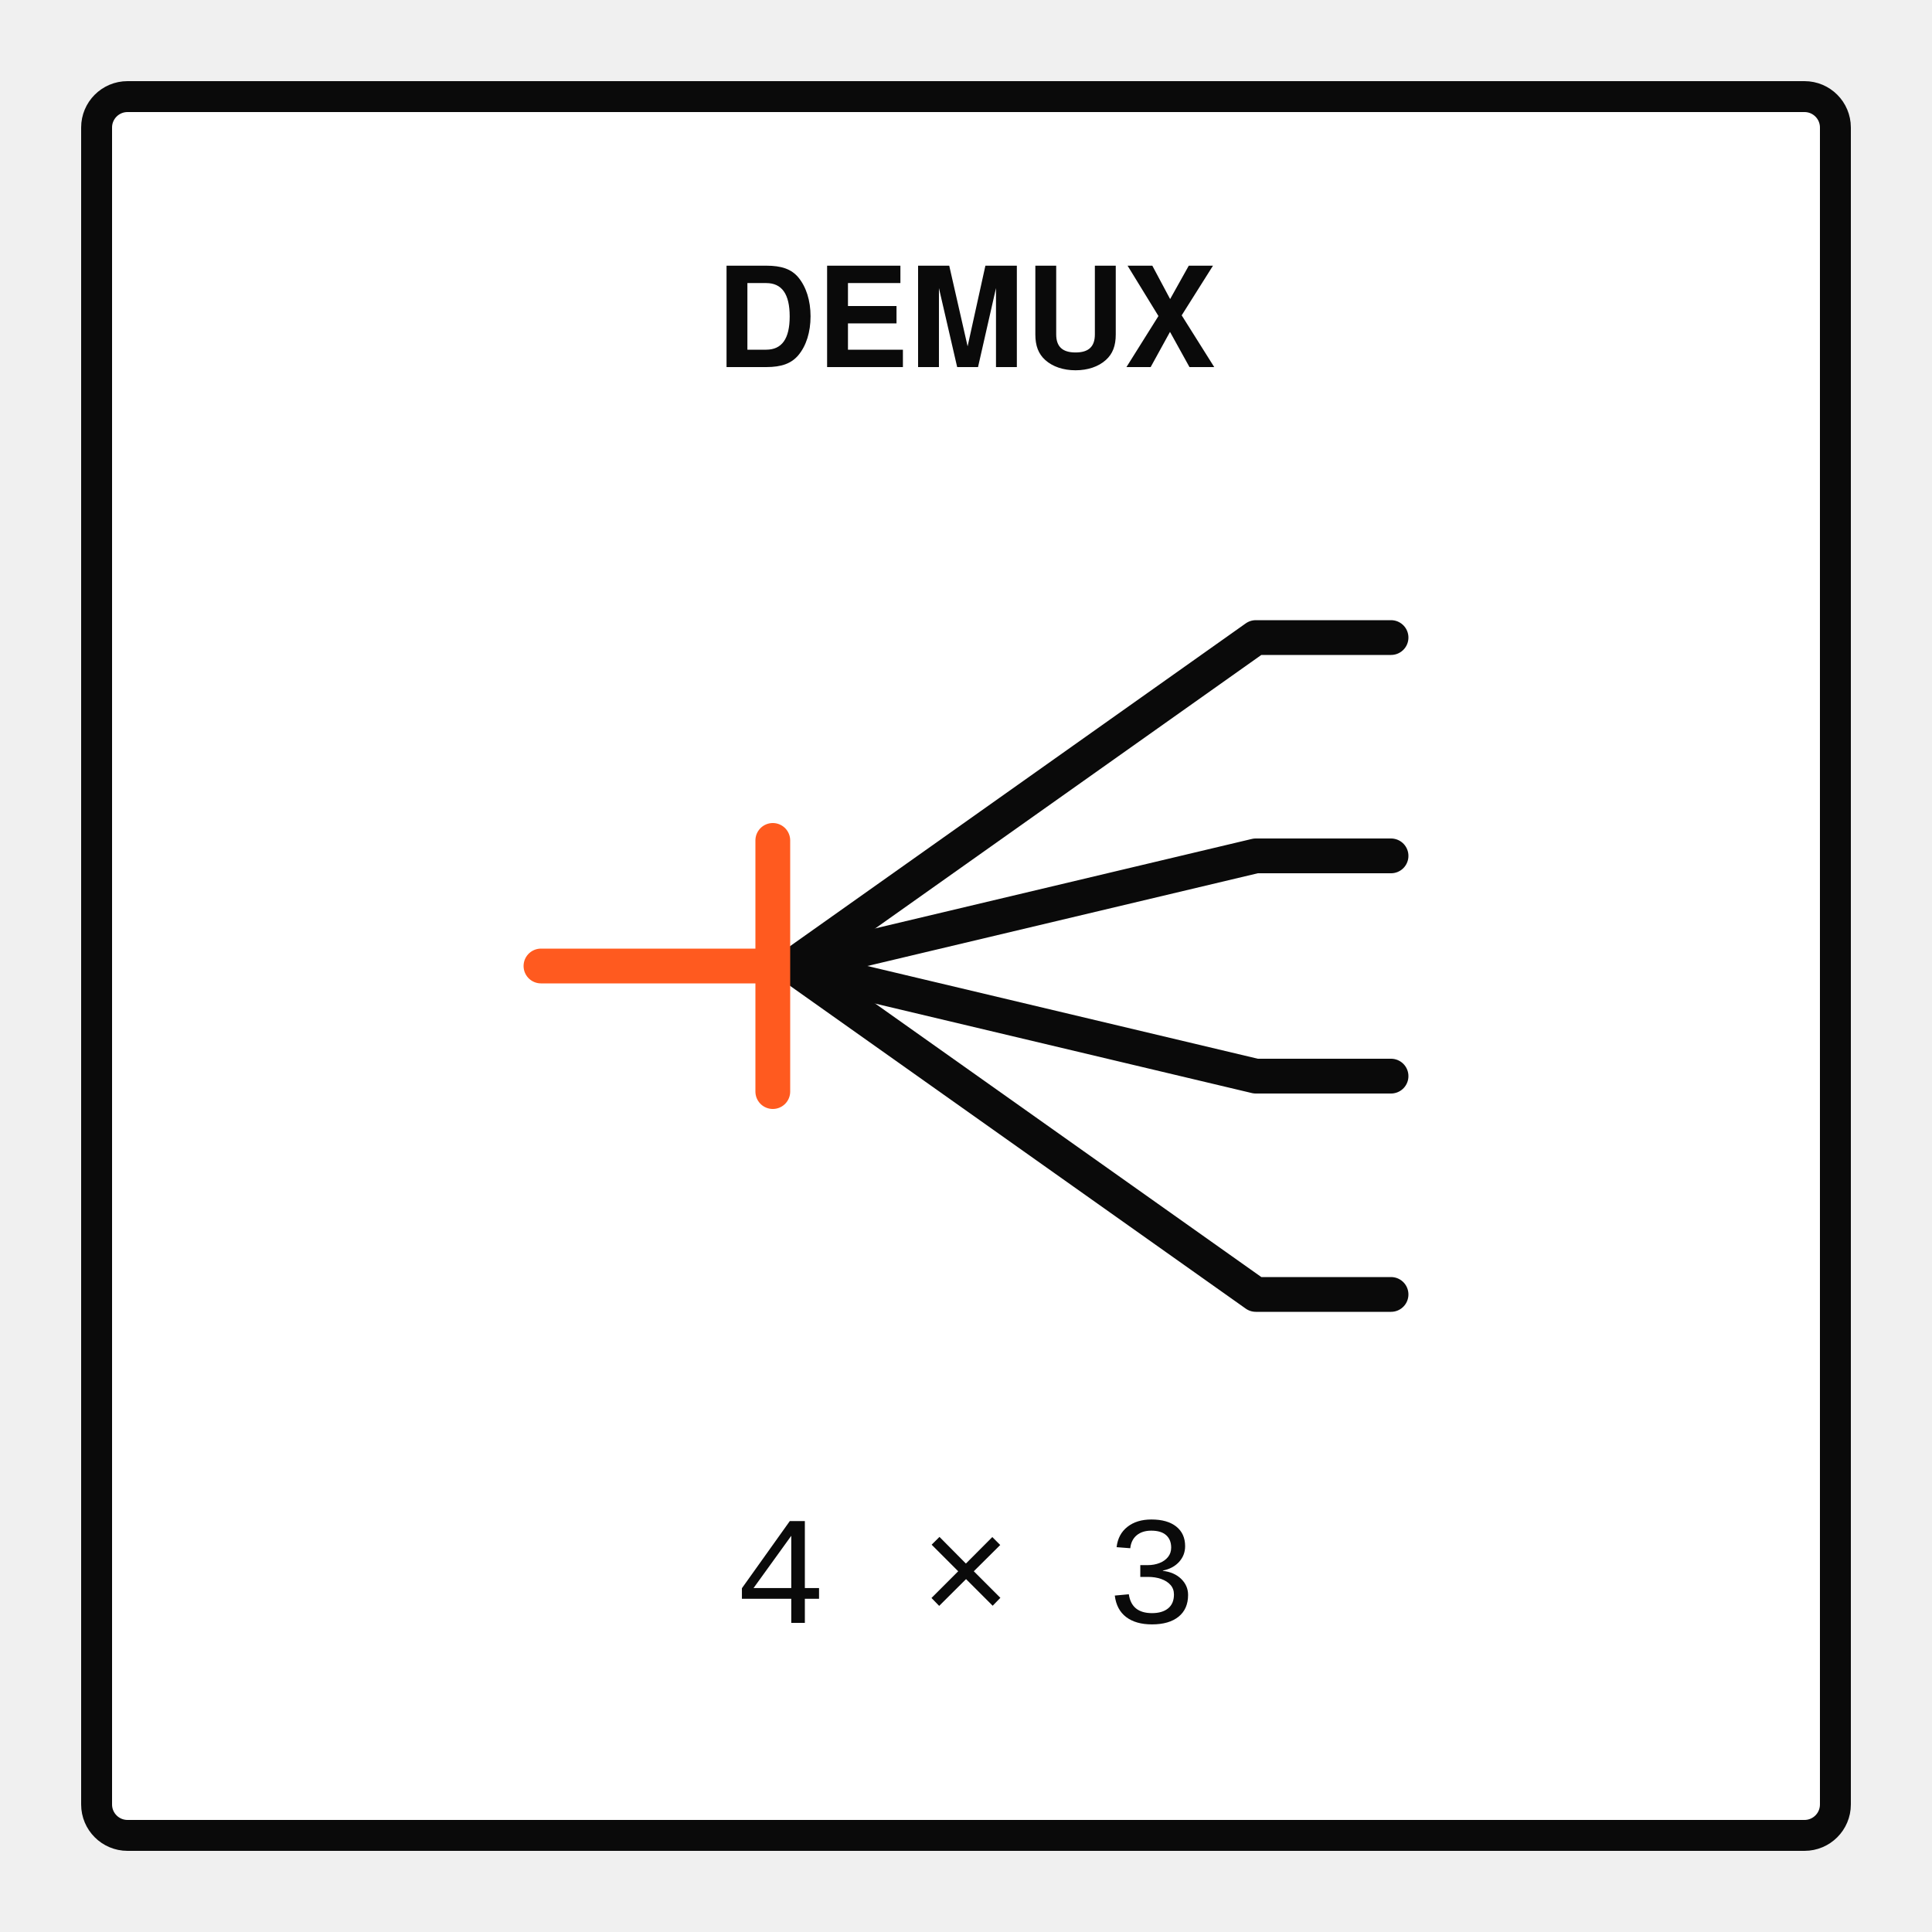
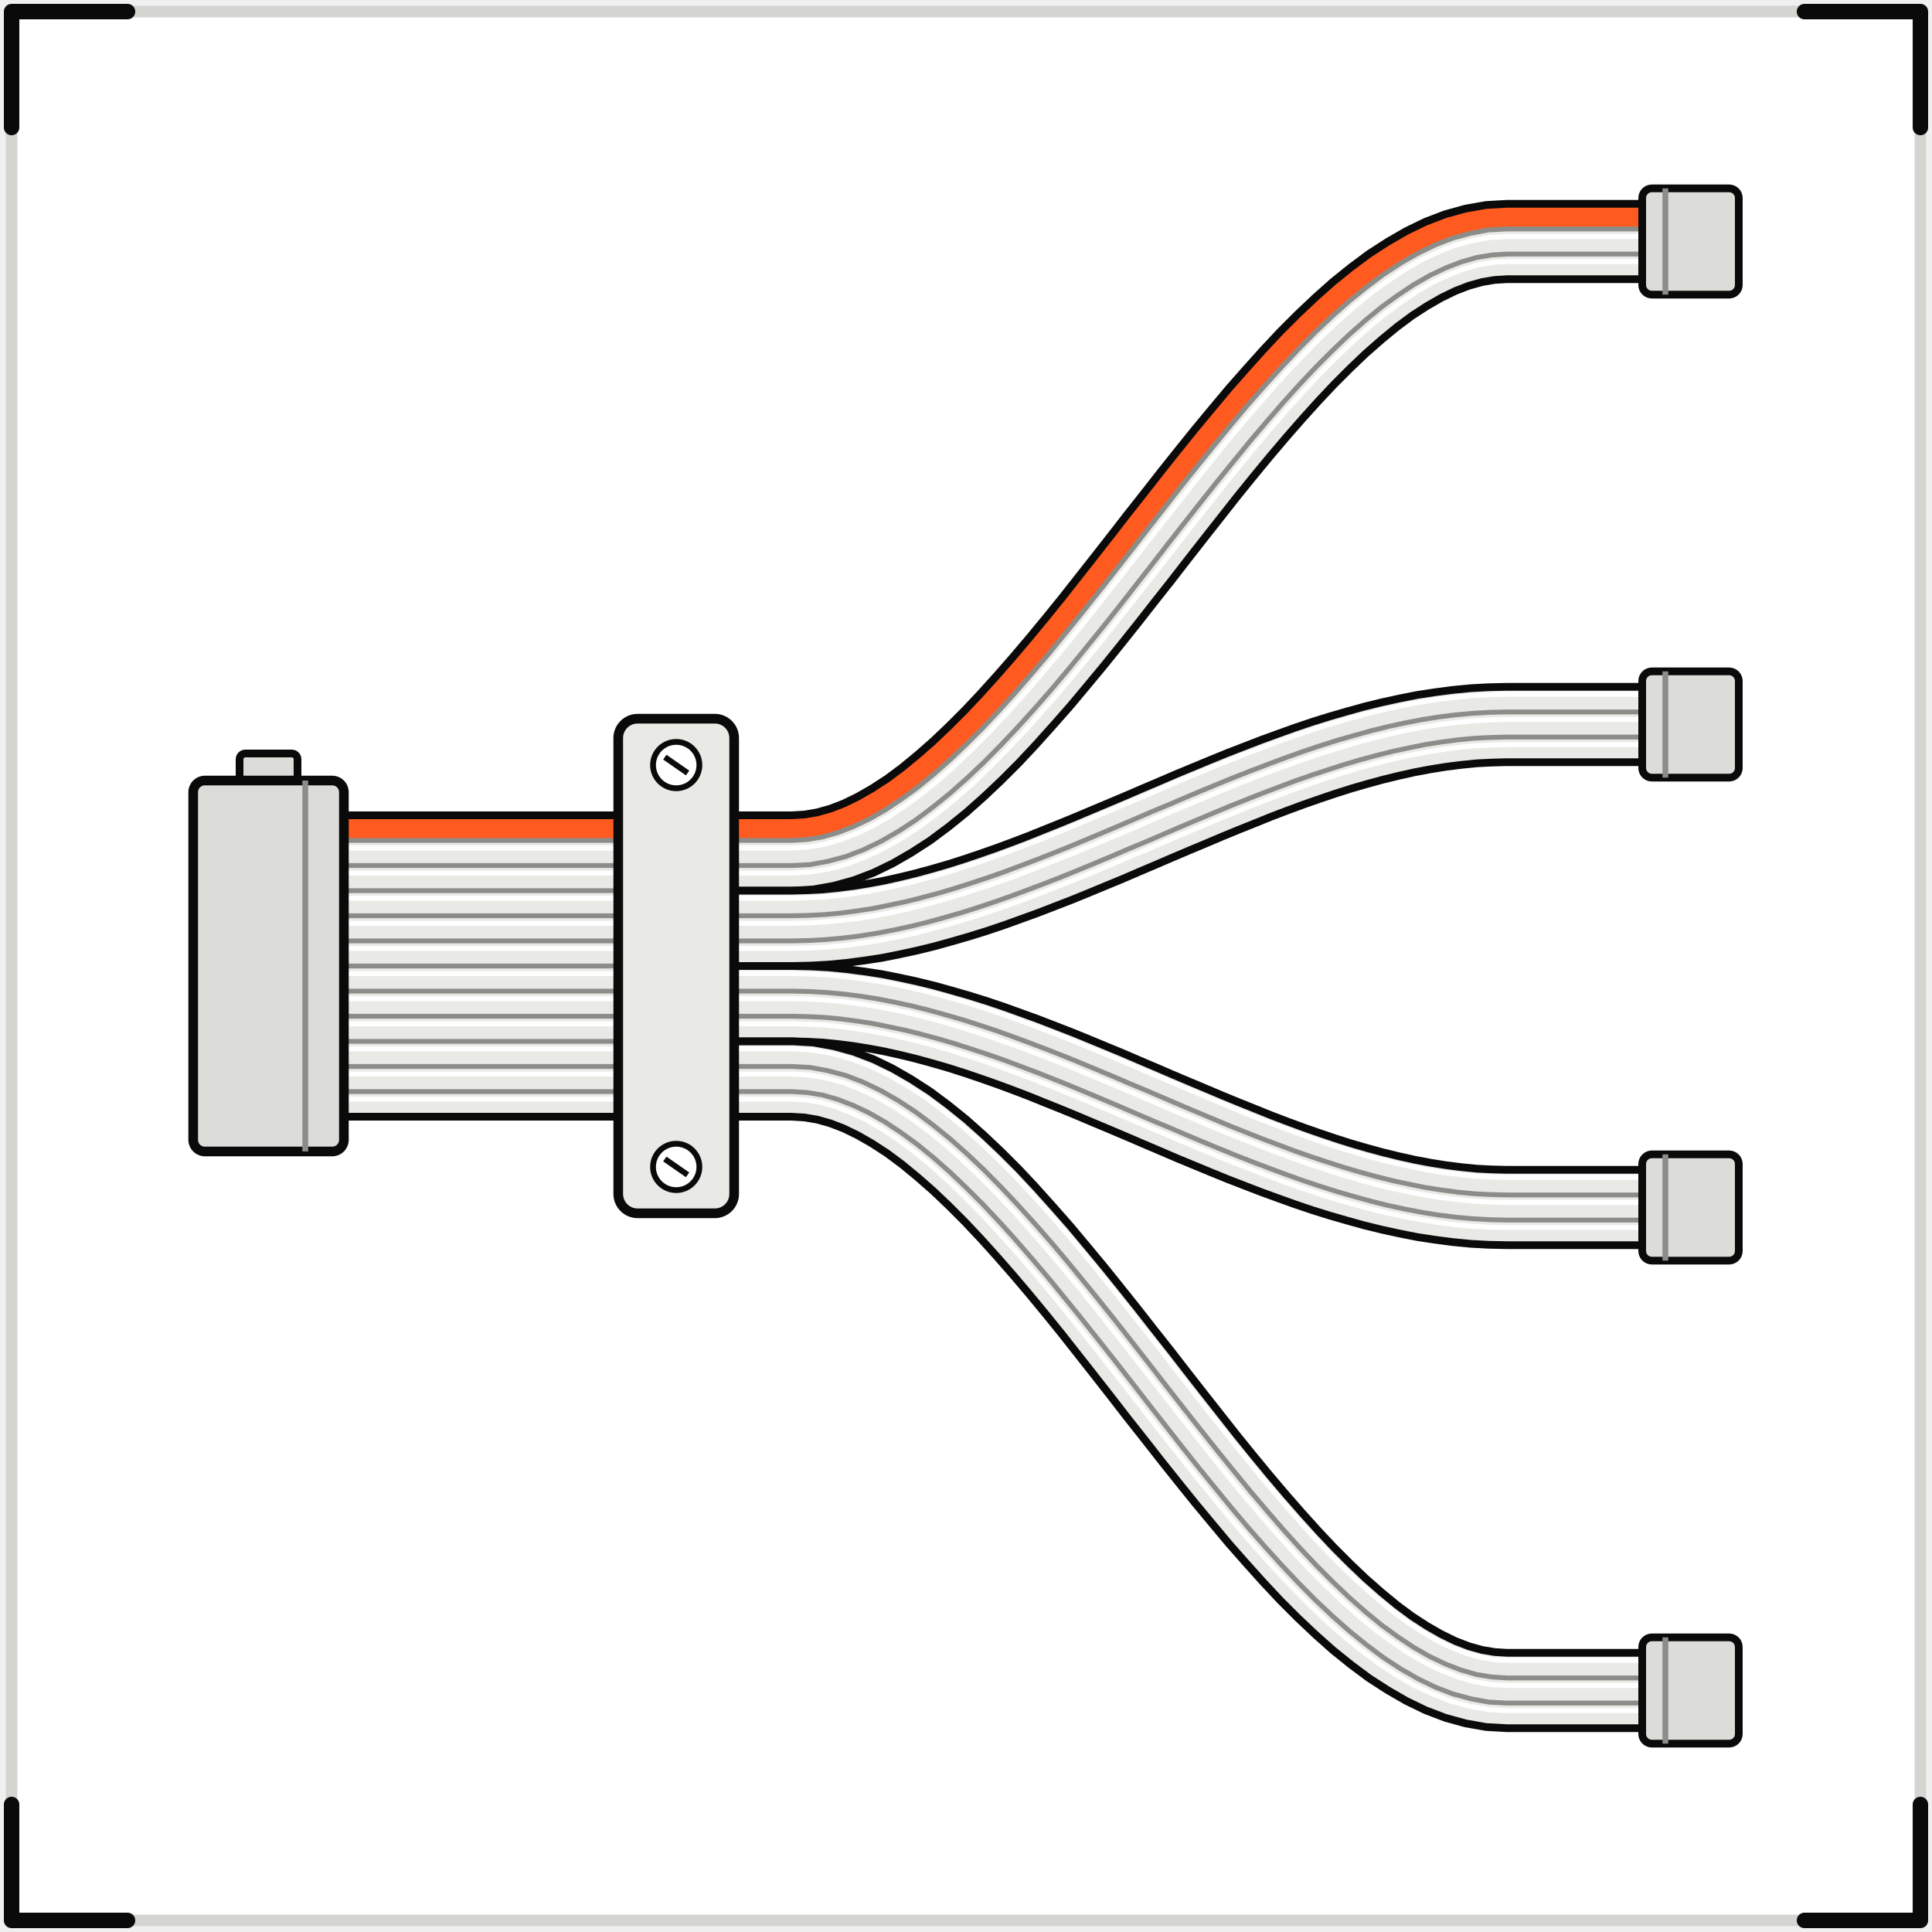
- <svg xmlns="http://www.w3.org/2000/svg" viewBox="0 0 1000 1000" width="1000" height="1000" role="img" aria-labelledby="title desc">
-   <rect x="50" y="50" width="900" height="900" rx="16" fill="#ffffff" stroke="#0a0a0a" stroke-width="16" />
-   <text x="500" y="190" text-anchor="middle" font-family="Helvetica, Arial, sans-serif" font-size="72" font-weight="600" fill="#0a0a0a">DEMUX</text>
-   <g fill="none" stroke="#0a0a0a" stroke-width="18" stroke-linecap="round" stroke-linejoin="round">
-     <g transform="translate(1000 0) scale(-1 1)">
-       <path d="M 280 330 H 350 L 590 500" />
-       <path d="M 280 443 H 350 L 590 500" />
-       <path d="M 280 557 H 350 L 590 500" />
-       <path d="M 280 670 H 350 L 590 500" />
-       <path d="M 600 435 V 565 M 600 500 H 720" stroke="#ff5a1f" />
-     </g>
-   </g>
-   <text x="500" y="840" text-anchor="middle" font-family="'Courier New', monospace" font-size="80" fill="#0a0a0a">4 × 3</text>
+ <svg xmlns="http://www.w3.org/2000/svg" viewBox="0 0 1000 1000" width="1000" height="1000" fill="none">
+   <rect x="6" y="6" width="988" height="988" fill="#ffffff" stroke="#d4d4d0" stroke-width="6" />
+   <path d="M6 66V6H66M934 6H994V66M994 934V994H934M66 994H6V934" fill="none" stroke="#0a0a0a" stroke-width="8" stroke-linecap="round" stroke-linejoin="round" />
+   <path d="M900 105.5 L840 105.5 L779.9 105.5 L769.2 106.1 L758.5 108 L748 110.9 L737.8 114.8 L727.9 119.6 L718.2 125.2 L708.6 131.4 L699.2 138.4 L689.9 145.9 L680.8 154 L671.7 162.6 L662.7 171.6 L653.8 181.1 L645 190.9 L636.1 201 L627.4 211.4 L618.6 222 L609.9 232.8 L601.2 243.7 L592.6 254.7 L583.9 265.7 L575.3 276.8 L566.7 287.8 L558.2 298.6 L549.7 309.4 L541.2 319.9 L532.7 330.2 L524.3 340.1 L515.9 349.7 L507.5 359 L499.3 367.7 L491 376 L482.9 383.7 L474.8 390.8 L466.9 397.3 L459.1 403.1 L451.4 408.1 L443.9 412.4 L436.7 415.9 L429.7 418.6 L422.9 420.5 L416.4 421.6 L409.7 422 L380 422 L350 422 L350 461 L380 461 L410.3 461 L420.8 460.4 L431.5 458.5 L442 455.6 L452.2 451.7 L462.1 446.9 L471.8 441.3 L481.4 435.1 L490.8 428.1 L500.1 420.6 L509.2 412.5 L518.3 403.9 L527.3 394.9 L536.2 385.4 L545 375.6 L553.9 365.5 L562.6 355.1 L571.4 344.5 L580.1 333.7 L588.8 322.8 L597.4 311.8 L606.1 300.8 L614.7 289.7 L623.3 278.7 L631.8 267.9 L640.3 257.1 L648.8 246.6 L657.3 236.3 L665.7 226.4 L674.1 216.8 L682.5 207.5 L690.7 198.8 L699 190.5 L707.1 182.8 L715.2 175.7 L723.1 169.2 L730.9 163.4 L738.6 158.4 L746.1 154.1 L753.3 150.6 L760.3 147.9 L767.1 146 L773.6 144.9 L780.1 144.5 L840 144.5 L900 144.5 Z" fill="#e9e9e6" stroke="none" stroke-width="0" stroke-linecap="round" stroke-linejoin="round" />
+   <path d="M900 105.5 L840 105.5 L779.9 105.5 L769.2 106.1 L758.5 108 L748 110.9 L737.8 114.8 L727.9 119.6 L718.2 125.2 L708.6 131.4 L699.2 138.4 L689.9 145.9 L680.8 154 L671.7 162.6 L662.7 171.6 L653.8 181.1 L645 190.9 L636.1 201 L627.4 211.4 L618.6 222 L609.9 232.8 L601.2 243.7 L592.6 254.7 L583.9 265.7 L575.3 276.8 L566.7 287.8 L558.2 298.6 L549.7 309.4 L541.2 319.9 L532.7 330.2 L524.3 340.1 L515.9 349.7 L507.5 359 L499.3 367.7 L491 376 L482.9 383.7 L474.8 390.8 L466.9 397.3 L459.1 403.1 L451.4 408.1 L443.9 412.4 L436.7 415.9 L429.7 418.6 L422.9 420.5 L416.4 421.6 L409.7 422 L380 422 L350 422 L350 435 L380 435 L409.9 435 L417.9 434.5 L425.8 433.2 L433.8 430.9 L441.8 427.8 L450 423.9 L458.2 419.2 L466.5 413.7 L474.9 407.6 L483.2 400.8 L491.7 393.3 L500.1 385.3 L508.6 376.8 L517.1 367.8 L525.6 358.4 L534.1 348.6 L542.7 338.5 L551.2 328.1 L559.8 317.5 L568.4 306.7 L577 295.8 L585.6 284.8 L594.2 273.7 L602.8 262.7 L611.4 251.7 L620 240.9 L628.7 230.2 L637.3 219.7 L646 209.4 L654.7 199.5 L663.4 189.9 L672.1 180.7 L680.8 171.9 L689.6 163.6 L698.4 155.8 L707.2 148.7 L716 142.1 L725 136.2 L733.9 131.1 L743 126.7 L752.1 123.2 L761.4 120.7 L770.6 119 L780 118.5 L840 118.5 L900 118.5 Z" fill="#ff5a1f" stroke="none" stroke-width="0" stroke-linecap="round" stroke-linejoin="round" />
+   <path d="M900 122.4 L840 122.4 L780 122.4 L771.1 122.9 L762.2 124.5 L753.4 126.9 L744.6 130.3 L735.8 134.5 L727 139.6 L718.3 145.3 L709.6 151.7 L700.9 158.8 L692.2 166.5 L683.5 174.7 L674.9 183.4 L666.2 192.5 L657.6 202.1 L649 212 L640.3 222.2 L631.7 232.6 L623.1 243.3 L614.5 254.2 L605.9 265.1 L597.3 276.1 L588.6 287.2 L580 298.2 L571.4 309.1 L562.9 319.9 L554.3 330.6 L545.7 341 L537.1 351.1 L528.5 361 L520 370.4 L511.4 379.5 L502.8 388.1 L494.3 396.2 L485.8 403.7 L477.2 410.7 L468.7 416.9 L460.3 422.5 L451.8 427.4 L443.4 431.4 L435 434.6 L426.6 437 L418.3 438.4 L410 438.9 L380 438.9 L350 438.9" fill="none" stroke="#ffffff" stroke-width="2.6" stroke-linecap="round" stroke-linejoin="round" />
+   <path d="M900 135.4 L840 135.4 L780.1 135.4 L772.6 135.8 L765.1 137.1 L757.5 139.3 L749.7 142.3 L741.8 146 L733.8 150.6 L725.7 156 L717.5 162 L709.3 168.7 L701 176.1 L692.6 184 L684.2 192.4 L675.8 201.4 L667.3 210.7 L658.8 220.4 L650.3 230.5 L641.8 240.9 L633.2 251.5 L624.7 262.2 L616.1 273.1 L607.5 284.1 L598.9 295.2 L590.3 306.2 L581.6 317.2 L573 328.1 L564.3 338.8 L555.7 349.3 L547 359.6 L538.2 369.6 L529.5 379.3 L520.7 388.5 L511.9 397.4 L503.1 405.8 L494.2 413.6 L485.2 420.9 L476.2 427.6 L467.1 433.6 L457.9 438.9 L448.5 443.3 L439.1 447 L429.5 449.7 L419.8 451.3 L410.1 451.9 L380 451.9 L350 451.9" fill="none" stroke="#ffffff" stroke-width="2.6" stroke-linecap="round" stroke-linejoin="round" />
+   <path d="M900 118.5 L840 118.5 L780 118.5 L770.6 119 L761.4 120.7 L752.1 123.2 L743 126.7 L733.9 131.1 L725 136.2 L716 142.1 L707.2 148.7 L698.4 155.8 L689.6 163.6 L680.8 171.9 L672.1 180.7 L663.4 189.9 L654.7 199.5 L646 209.4 L637.3 219.7 L628.7 230.2 L620 240.9 L611.4 251.7 L602.8 262.7 L594.2 273.7 L585.6 284.8 L577 295.8 L568.4 306.7 L559.8 317.5 L551.2 328.1 L542.7 338.5 L534.1 348.6 L525.6 358.4 L517.1 367.8 L508.6 376.8 L500.1 385.3 L491.7 393.3 L483.2 400.8 L474.9 407.6 L466.5 413.7 L458.2 419.2 L450 423.9 L441.8 427.8 L433.8 430.9 L425.8 433.2 L417.9 434.5 L409.9 435 L380 435 L350 435" fill="none" stroke="#8c8c88" stroke-width="2.5" stroke-linecap="round" stroke-linejoin="round" />
+   <path d="M900 131.5 L840 131.5 L780 131.5 L772.1 132 L764.2 133.3 L756.2 135.6 L748.2 138.7 L740 142.6 L731.8 147.3 L723.5 152.8 L715.1 158.9 L706.8 165.7 L698.3 173.2 L689.9 181.2 L681.4 189.7 L672.9 198.7 L664.4 208.1 L655.9 217.9 L647.3 228 L638.8 238.4 L630.2 249 L621.6 259.8 L613 270.7 L604.4 281.7 L595.8 292.8 L587.2 303.8 L578.6 314.8 L570 325.6 L561.3 336.3 L552.7 346.8 L544 357.1 L535.3 367 L526.6 376.6 L517.9 385.8 L509.2 394.6 L500.4 402.9 L491.6 410.7 L482.8 417.8 L474 424.4 L465 430.3 L456.1 435.4 L447 439.8 L437.9 443.3 L428.6 445.8 L419.4 447.5 L410.1 448 L380 448 L350 448" fill="none" stroke="#8c8c88" stroke-width="2.5" stroke-linecap="round" stroke-linejoin="round" />
+   <path d="M900 105.5 L840 105.5 L779.9 105.5 L769.2 106.1 L758.5 108 L748 110.9 L737.8 114.8 L727.9 119.6 L718.2 125.2 L708.6 131.4 L699.2 138.4 L689.9 145.9 L680.8 154 L671.7 162.6 L662.7 171.6 L653.8 181.1 L645 190.9 L636.1 201 L627.4 211.4 L618.6 222 L609.9 232.8 L601.2 243.7 L592.6 254.7 L583.9 265.7 L575.3 276.8 L566.7 287.8 L558.2 298.6 L549.7 309.4 L541.2 319.9 L532.7 330.2 L524.3 340.1 L515.9 349.7 L507.5 359 L499.3 367.7 L491 376 L482.9 383.7 L474.8 390.8 L466.9 397.3 L459.1 403.1 L451.4 408.1 L443.9 412.4 L436.7 415.9 L429.7 418.6 L422.9 420.5 L416.4 421.6 L409.7 422 L380 422 L350 422" fill="none" stroke="#0a0a0a" stroke-width="4" stroke-linecap="round" stroke-linejoin="round" />
+   <path d="M900 144.5 L840 144.5 L780.1 144.5 L773.6 144.9 L767.1 146 L760.3 147.9 L753.3 150.6 L746.1 154.1 L738.6 158.4 L730.9 163.4 L723.1 169.2 L715.2 175.7 L707.1 182.8 L699 190.5 L690.7 198.8 L682.5 207.5 L674.1 216.8 L665.7 226.4 L657.3 236.3 L648.8 246.6 L640.3 257.1 L631.8 267.9 L623.3 278.7 L614.7 289.7 L606.1 300.8 L597.4 311.8 L588.8 322.8 L580.1 333.7 L571.4 344.5 L562.6 355.1 L553.9 365.5 L545 375.6 L536.2 385.4 L527.3 394.9 L518.3 403.9 L509.2 412.5 L500.1 420.6 L490.8 428.1 L481.4 435.1 L471.8 441.3 L462.1 446.9 L452.2 451.7 L442 455.6 L431.5 458.5 L420.8 460.4 L410.3 461 L380 461 L350 461" fill="none" stroke="#0a0a0a" stroke-width="4" stroke-linecap="round" stroke-linejoin="round" />
+   <path d="M900 355.5 L840 355.5 L780 355.5 L770.6 355.7 L761.3 356.2 L752 357.1 L742.8 358.3 L733.6 359.7 L724.5 361.5 L715.3 363.5 L706.3 365.7 L697.3 368.2 L688.3 370.8 L679.3 373.6 L670.4 376.6 L661.5 379.8 L652.7 383 L643.9 386.4 L635.1 389.8 L626.3 393.4 L617.6 397 L608.9 400.6 L600.3 404.3 L591.6 408 L583 411.7 L574.5 415.3 L565.9 418.9 L557.4 422.5 L548.9 426 L540.4 429.4 L532 432.8 L523.6 436 L515.2 439.1 L506.9 442 L498.6 444.8 L490.4 447.4 L482.1 449.8 L474 452 L465.8 454 L457.7 455.8 L449.7 457.3 L441.6 458.6 L433.7 459.6 L425.7 460.4 L417.9 460.8 L409.9 461 L380 461 L350 461 L350 500 L380 500 L410.1 500 L419.4 499.8 L428.7 499.3 L438 498.4 L447.2 497.2 L456.4 495.8 L465.5 494 L474.7 492 L483.7 489.8 L492.7 487.3 L501.7 484.7 L510.7 481.9 L519.6 478.9 L528.5 475.7 L537.3 472.5 L546.1 469.1 L554.9 465.7 L563.7 462.1 L572.4 458.5 L581.1 454.9 L589.7 451.2 L598.4 447.5 L607 443.8 L615.5 440.2 L624.1 436.6 L632.6 433 L641.1 429.5 L649.6 426.1 L658 422.7 L666.4 419.5 L674.8 416.4 L683.1 413.5 L691.4 410.7 L699.6 408.1 L707.9 405.7 L716 403.5 L724.2 401.5 L732.3 399.7 L740.3 398.2 L748.4 396.9 L756.3 395.9 L764.3 395.1 L772.1 394.7 L780 394.5 L840 394.5 L900 394.5 Z" fill="#e9e9e6" stroke="none" stroke-width="0" stroke-linecap="round" stroke-linejoin="round" />
+   <path d="M900 359.4 L840 359.4 L780 359.4 L770.8 359.6 L761.6 360.1 L752.5 361 L743.4 362.1 L734.3 363.6 L725.2 365.3 L716.2 367.3 L707.3 369.5 L698.3 371.9 L689.4 374.5 L680.5 377.3 L671.7 380.3 L662.8 383.4 L654.1 386.7 L645.3 390 L636.5 393.5 L627.8 397 L619.1 400.6 L610.5 404.2 L601.8 407.9 L593.2 411.6 L584.6 415.2 L576 418.9 L567.4 422.5 L558.9 426.1 L550.4 429.6 L541.9 433.1 L533.4 436.4 L525 439.6 L516.6 442.7 L508.2 445.7 L499.8 448.5 L491.5 451.1 L483.2 453.6 L474.9 455.8 L466.7 457.8 L458.5 459.6 L450.3 461.2 L442.2 462.5 L434.1 463.5 L426 464.3 L418 464.7 L409.9 464.9 L380 464.9 L350 464.9" fill="none" stroke="#ffffff" stroke-width="2.6" stroke-linecap="round" stroke-linejoin="round" />
+   <path d="M900 372.4 L840 372.4 L780 372.4 L771.3 372.6 L762.6 373.1 L753.9 373.9 L745.2 375 L736.5 376.4 L727.8 378 L719.2 379.9 L710.5 382.1 L701.9 384.4 L693.2 387 L684.5 389.7 L675.9 392.6 L667.3 395.7 L658.6 398.8 L650 402.1 L641.4 405.5 L632.7 409 L624.1 412.6 L615.5 416.2 L606.9 419.8 L598.3 423.5 L589.7 427.2 L581.1 430.9 L572.5 434.5 L563.9 438.1 L555.3 441.7 L546.7 445.1 L538.1 448.5 L529.6 451.8 L521 455 L512.4 458 L503.8 460.8 L495.3 463.5 L486.7 466.1 L478.2 468.4 L469.6 470.5 L461.1 472.4 L452.6 474 L444 475.4 L435.5 476.4 L427 477.2 L418.5 477.7 L410 477.9 L380 477.9 L350 477.9" fill="none" stroke="#ffffff" stroke-width="2.6" stroke-linecap="round" stroke-linejoin="round" />
+   <path d="M900 385.4 L840 385.4 L780 385.4 L771.8 385.6 L763.6 386 L755.3 386.8 L747.1 387.9 L738.8 389.2 L730.5 390.8 L722.1 392.6 L713.8 394.7 L705.4 396.9 L697 399.4 L688.6 402.1 L680.1 404.9 L671.7 407.9 L663.2 411 L654.7 414.3 L646.2 417.6 L637.7 421.1 L629.1 424.6 L620.6 428.2 L612 431.8 L603.4 435.5 L594.8 439.2 L586.2 442.8 L577.5 446.5 L568.9 450.1 L560.2 453.7 L551.5 457.2 L542.8 460.6 L534.1 464 L525.4 467.2 L516.6 470.3 L507.9 473.2 L499.1 476 L490.3 478.6 L481.4 481 L472.6 483.2 L463.7 485.1 L454.8 486.8 L445.9 488.2 L437 489.4 L428 490.2 L419 490.7 L410 490.9 L380 490.9 L350 490.9" fill="none" stroke="#ffffff" stroke-width="2.6" stroke-linecap="round" stroke-linejoin="round" />
+   <path d="M900 368.5 L840 368.5 L780 368.5 L771.1 368.7 L762.3 369.2 L753.5 370 L744.7 371.1 L735.9 372.5 L727.1 374.2 L718.3 376.1 L709.5 378.3 L700.8 380.7 L692.1 383.2 L683.3 386 L674.6 388.9 L665.9 392 L657.3 395.2 L648.6 398.5 L639.9 401.9 L631.3 405.4 L622.6 409 L614 412.6 L605.4 416.3 L596.7 419.9 L588.1 423.6 L579.5 427.3 L571 430.9 L562.4 434.5 L553.8 438.1 L545.3 441.5 L536.7 444.9 L528.2 448.1 L519.7 451.3 L511.1 454.3 L502.6 457.1 L494.2 459.8 L485.7 462.3 L477.2 464.6 L468.8 466.7 L460.3 468.5 L451.9 470.2 L443.5 471.5 L435.1 472.6 L426.7 473.4 L418.4 473.8 L410 474 L380 474 L350 474" fill="none" stroke="#8c8c88" stroke-width="2.5" stroke-linecap="round" stroke-linejoin="round" />
+   <path d="M900 381.5 L840 381.5 L780 381.5 L771.6 381.7 L763.3 382.1 L754.9 382.9 L746.5 384 L738.1 385.3 L729.7 387 L721.2 388.8 L712.8 390.9 L704.3 393.2 L695.8 395.7 L687.4 398.4 L678.9 401.2 L670.3 404.2 L661.8 407.4 L653.3 410.6 L644.7 414 L636.2 417.4 L627.6 421 L619 424.6 L610.5 428.2 L601.9 431.9 L593.3 435.6 L584.6 439.2 L576 442.9 L567.4 446.5 L558.7 450.1 L550.1 453.6 L541.4 457 L532.7 460.3 L524.1 463.5 L515.4 466.6 L506.7 469.5 L497.9 472.3 L489.2 474.8 L480.5 477.2 L471.7 479.4 L462.9 481.3 L454.1 483 L445.3 484.4 L436.5 485.5 L427.7 486.3 L418.9 486.8 L410 487 L380 487 L350 487" fill="none" stroke="#8c8c88" stroke-width="2.5" stroke-linecap="round" stroke-linejoin="round" />
+   <path d="M900 355.5 L840 355.5 L780 355.5 L770.6 355.7 L761.3 356.2 L752 357.1 L742.8 358.3 L733.6 359.7 L724.5 361.5 L715.3 363.5 L706.3 365.7 L697.3 368.2 L688.3 370.8 L679.3 373.6 L670.4 376.6 L661.5 379.8 L652.7 383 L643.9 386.4 L635.1 389.8 L626.3 393.4 L617.6 397 L608.9 400.6 L600.3 404.3 L591.6 408 L583 411.7 L574.5 415.3 L565.9 418.9 L557.4 422.5 L548.9 426 L540.4 429.4 L532 432.8 L523.6 436 L515.2 439.1 L506.9 442 L498.6 444.8 L490.4 447.4 L482.1 449.8 L474 452 L465.8 454 L457.7 455.8 L449.7 457.3 L441.6 458.6 L433.7 459.6 L425.7 460.4 L417.9 460.8 L409.9 461 L380 461 L350 461" fill="none" stroke="#0a0a0a" stroke-width="4" stroke-linecap="round" stroke-linejoin="round" />
+   <path d="M900 394.5 L840 394.5 L780 394.5 L772.1 394.7 L764.3 395.1 L756.3 395.9 L748.4 396.9 L740.3 398.2 L732.3 399.7 L724.2 401.5 L716 403.5 L707.9 405.7 L699.6 408.1 L691.4 410.7 L683.1 413.5 L674.8 416.4 L666.4 419.5 L658 422.7 L649.6 426.1 L641.1 429.5 L632.6 433 L624.1 436.6 L615.5 440.2 L607 443.8 L598.4 447.5 L589.7 451.2 L581.1 454.9 L572.4 458.5 L563.7 462.1 L554.9 465.7 L546.1 469.1 L537.3 472.5 L528.5 475.7 L519.6 478.9 L510.7 481.9 L501.7 484.7 L492.7 487.3 L483.7 489.8 L474.7 492 L465.5 494 L456.4 495.8 L447.2 497.2 L438 498.4 L428.7 499.3 L419.4 499.8 L410.1 500 L380 500 L350 500" fill="none" stroke="#0a0a0a" stroke-width="4" stroke-linecap="round" stroke-linejoin="round" />
+   <path d="M900 605.5 L840 605.5 L780 605.5 L772.1 605.3 L764.3 604.9 L756.3 604.1 L748.4 603.1 L740.3 601.8 L732.3 600.3 L724.2 598.5 L716 596.5 L707.9 594.3 L699.6 591.9 L691.4 589.3 L683.1 586.5 L674.8 583.6 L666.4 580.5 L658 577.3 L649.6 573.9 L641.1 570.5 L632.6 567 L624.1 563.4 L615.5 559.8 L607 556.2 L598.4 552.5 L589.7 548.8 L581.1 545.1 L572.4 541.5 L563.7 537.9 L554.9 534.3 L546.1 530.9 L537.3 527.5 L528.5 524.3 L519.6 521.1 L510.7 518.1 L501.7 515.3 L492.7 512.7 L483.7 510.2 L474.7 508 L465.5 506 L456.4 504.2 L447.2 502.8 L438 501.6 L428.7 500.7 L419.4 500.2 L410.1 500 L380 500 L350 500 L350 539 L380 539 L409.9 539 L417.9 539.2 L425.7 539.6 L433.7 540.4 L441.6 541.4 L449.7 542.7 L457.7 544.2 L465.8 546 L474 548 L482.1 550.2 L490.4 552.6 L498.6 555.2 L506.9 558 L515.2 560.9 L523.6 564 L532 567.2 L540.4 570.6 L548.9 574 L557.4 577.5 L565.9 581.1 L574.5 584.7 L583 588.3 L591.6 592 L600.3 595.7 L608.9 599.4 L617.6 603 L626.3 606.6 L635.1 610.2 L643.9 613.6 L652.7 617 L661.5 620.2 L670.4 623.4 L679.3 626.4 L688.3 629.2 L697.3 631.8 L706.3 634.3 L715.3 636.5 L724.5 638.5 L733.6 640.3 L742.8 641.7 L752 642.9 L761.3 643.8 L770.6 644.3 L780 644.5 L840 644.5 L900 644.5 Z" fill="#e9e9e6" stroke="none" stroke-width="0" stroke-linecap="round" stroke-linejoin="round" />
+   <path d="M900 609.4 L840 609.4 L780 609.4 L772 609.2 L764 608.8 L755.9 608 L747.8 607 L739.7 605.7 L731.5 604.1 L723.3 602.3 L715.1 600.3 L706.8 598.1 L698.5 595.6 L690.2 593 L681.8 590.2 L673.4 587.2 L665 584.1 L656.6 580.9 L648.1 577.6 L639.6 574.1 L631.1 570.6 L622.6 567 L614 563.4 L605.4 559.7 L596.8 556.1 L588.2 552.4 L579.5 548.7 L570.9 545.1 L562.2 541.5 L553.5 538 L544.7 534.5 L535.9 531.2 L527.2 527.9 L518.3 524.8 L509.5 521.8 L500.6 519 L491.7 516.4 L482.7 514 L473.8 511.8 L464.8 509.8 L455.7 508.1 L446.6 506.6 L437.5 505.5 L428.4 504.6 L419.2 504.1 L410.1 503.9 L380 503.9 L350 503.9" fill="none" stroke="#ffffff" stroke-width="2.6" stroke-linecap="round" stroke-linejoin="round" />
+   <path d="M900 622.4 L840 622.4 L780 622.4 L771.5 622.2 L763 621.7 L754.5 620.9 L746 619.9 L737.4 618.5 L728.9 616.9 L720.4 615 L711.8 612.9 L703.3 610.6 L694.7 608 L686.2 605.3 L677.6 602.5 L669 599.5 L660.4 596.3 L651.9 593 L643.3 589.6 L634.7 586.2 L626.1 582.6 L617.5 579 L608.9 575.4 L600.3 571.7 L591.7 568 L583.1 564.3 L574.5 560.7 L565.9 557.1 L557.3 553.5 L548.6 550 L540 546.6 L531.4 543.3 L522.7 540.2 L514.1 537.1 L505.5 534.2 L496.8 531.5 L488.1 528.9 L479.5 526.6 L470.8 524.4 L462.2 522.5 L453.5 520.9 L444.8 519.5 L436.1 518.4 L427.4 517.6 L418.7 517.1 L410 516.9 L380 516.9 L350 516.9" fill="none" stroke="#ffffff" stroke-width="2.6" stroke-linecap="round" stroke-linejoin="round" />
+   <path d="M900 635.4 L840 635.4 L780 635.4 L771 635.2 L762 634.7 L753 633.9 L744.1 632.7 L735.2 631.3 L726.3 629.6 L717.4 627.7 L708.6 625.5 L699.7 623.1 L690.9 620.5 L682.1 617.7 L673.4 614.8 L664.6 611.7 L655.9 608.5 L647.2 605.1 L638.5 601.7 L629.8 598.2 L621.1 594.6 L612.5 591 L603.8 587.3 L595.2 583.7 L586.6 580 L578 576.3 L569.4 572.7 L560.9 569.1 L552.3 565.6 L543.8 562.1 L535.3 558.8 L526.8 555.5 L518.3 552.4 L509.9 549.4 L501.4 546.6 L493 543.9 L484.6 541.4 L476.2 539.2 L467.9 537.1 L459.5 535.3 L451.2 533.7 L442.9 532.4 L434.7 531.3 L426.4 530.5 L418.2 530.1 L410 529.9 L380 529.9 L350 529.9" fill="none" stroke="#ffffff" stroke-width="2.6" stroke-linecap="round" stroke-linejoin="round" />
+   <path d="M900 618.5 L840 618.5 L780 618.5 L771.6 618.3 L763.3 617.9 L754.9 617.1 L746.5 616 L738.1 614.7 L729.7 613 L721.2 611.2 L712.8 609.1 L704.3 606.8 L695.8 604.3 L687.4 601.6 L678.9 598.8 L670.3 595.8 L661.8 592.6 L653.3 589.4 L644.7 586 L636.2 582.6 L627.6 579 L619 575.4 L610.5 571.8 L601.9 568.1 L593.3 564.4 L584.6 560.8 L576 557.1 L567.4 553.5 L558.7 549.9 L550.1 546.4 L541.4 543 L532.7 539.7 L524.1 536.5 L515.4 533.4 L506.7 530.5 L497.9 527.7 L489.2 525.2 L480.5 522.8 L471.7 520.6 L462.9 518.7 L454.1 517 L445.3 515.6 L436.5 514.5 L427.7 513.7 L418.9 513.2 L410 513 L380 513 L350 513" fill="none" stroke="#8c8c88" stroke-width="2.5" stroke-linecap="round" stroke-linejoin="round" />
+   <path d="M900 631.5 L840 631.5 L780 631.5 L771.1 631.3 L762.3 630.8 L753.5 630 L744.7 628.9 L735.9 627.5 L727.1 625.8 L718.3 623.9 L709.5 621.7 L700.8 619.3 L692.1 616.8 L683.3 614 L674.6 611.1 L665.9 608 L657.3 604.8 L648.6 601.5 L639.9 598.1 L631.3 594.6 L622.6 591 L614 587.4 L605.4 583.7 L596.7 580.1 L588.1 576.4 L579.5 572.7 L571 569.1 L562.4 565.5 L553.8 561.9 L545.3 558.5 L536.7 555.1 L528.2 551.9 L519.7 548.7 L511.1 545.7 L502.6 542.9 L494.2 540.2 L485.7 537.7 L477.2 535.4 L468.8 533.3 L460.3 531.5 L451.9 529.8 L443.5 528.5 L435.1 527.4 L426.7 526.6 L418.4 526.2 L410 526 L380 526 L350 526" fill="none" stroke="#8c8c88" stroke-width="2.5" stroke-linecap="round" stroke-linejoin="round" />
+   <path d="M900 605.5 L840 605.5 L780 605.5 L772.1 605.3 L764.3 604.9 L756.3 604.1 L748.4 603.1 L740.3 601.8 L732.3 600.3 L724.2 598.5 L716 596.5 L707.9 594.3 L699.6 591.9 L691.4 589.3 L683.1 586.5 L674.8 583.6 L666.4 580.5 L658 577.3 L649.6 573.9 L641.1 570.5 L632.6 567 L624.1 563.4 L615.5 559.8 L607 556.2 L598.4 552.5 L589.7 548.8 L581.1 545.1 L572.4 541.5 L563.7 537.9 L554.9 534.3 L546.1 530.9 L537.3 527.5 L528.5 524.3 L519.6 521.1 L510.7 518.1 L501.7 515.3 L492.7 512.7 L483.7 510.2 L474.7 508 L465.5 506 L456.4 504.2 L447.2 502.8 L438 501.6 L428.7 500.7 L419.4 500.2 L410.1 500 L380 500 L350 500" fill="none" stroke="#0a0a0a" stroke-width="4" stroke-linecap="round" stroke-linejoin="round" />
+   <path d="M900 644.5 L840 644.5 L780 644.5 L770.6 644.3 L761.3 643.8 L752 642.9 L742.8 641.7 L733.6 640.3 L724.5 638.5 L715.3 636.5 L706.3 634.3 L697.3 631.8 L688.3 629.2 L679.3 626.4 L670.4 623.4 L661.5 620.2 L652.7 617 L643.9 613.6 L635.1 610.2 L626.3 606.6 L617.6 603 L608.9 599.4 L600.3 595.7 L591.6 592 L583 588.3 L574.5 584.7 L565.9 581.1 L557.4 577.5 L548.9 574 L540.4 570.6 L532 567.2 L523.6 564 L515.2 560.9 L506.9 558 L498.6 555.2 L490.4 552.6 L482.1 550.2 L474 548 L465.8 546 L457.7 544.2 L449.7 542.7 L441.6 541.4 L433.7 540.4 L425.7 539.6 L417.9 539.2 L409.9 539 L380 539 L350 539" fill="none" stroke="#0a0a0a" stroke-width="4" stroke-linecap="round" stroke-linejoin="round" />
+   <path d="M900 855.5 L840 855.5 L780.1 855.5 L773.6 855.1 L767.1 854 L760.3 852.1 L753.3 849.4 L746.1 845.9 L738.6 841.6 L730.9 836.6 L723.1 830.8 L715.2 824.3 L707.1 817.2 L699 809.5 L690.7 801.2 L682.5 792.5 L674.1 783.2 L665.7 773.6 L657.3 763.7 L648.8 753.4 L640.3 742.9 L631.8 732.1 L623.3 721.3 L614.7 710.3 L606.1 699.2 L597.4 688.2 L588.8 677.2 L580.1 666.3 L571.4 655.5 L562.6 644.9 L553.9 634.5 L545 624.4 L536.2 614.6 L527.3 605.1 L518.3 596.1 L509.2 587.5 L500.1 579.4 L490.8 571.9 L481.4 564.9 L471.8 558.7 L462.1 553.1 L452.2 548.3 L442 544.4 L431.5 541.5 L420.8 539.6 L410.3 539 L380 539 L350 539 L350 578 L380 578 L409.7 578 L416.4 578.4 L422.9 579.5 L429.7 581.4 L436.7 584.1 L443.9 587.6 L451.4 591.9 L459.1 596.9 L466.9 602.7 L474.8 609.2 L482.9 616.3 L491 624 L499.3 632.3 L507.5 641 L515.9 650.3 L524.3 659.9 L532.7 669.8 L541.2 680.1 L549.7 690.6 L558.2 701.4 L566.7 712.2 L575.3 723.2 L583.9 734.3 L592.6 745.3 L601.2 756.3 L609.9 767.2 L618.6 778 L627.4 788.6 L636.1 799 L645 809.1 L653.8 818.9 L662.7 828.4 L671.7 837.4 L680.8 846 L689.9 854.1 L699.2 861.6 L708.6 868.6 L718.2 874.8 L727.9 880.4 L737.8 885.2 L748 889.1 L758.5 892 L769.2 893.9 L779.9 894.5 L840 894.5 L900 894.5 Z" fill="#e9e9e6" stroke="none" stroke-width="0" stroke-linecap="round" stroke-linejoin="round" />
+   <path d="M900 859.4 L840 859.4 L780.1 859.4 L773.2 859 L766.2 857.8 L759.1 855.8 L751.8 853 L744.2 849.4 L736.5 844.9 L728.7 839.8 L720.7 833.9 L712.7 827.3 L704.5 820.1 L696.2 812.3 L687.9 804 L679.6 795.1 L671.2 785.8 L662.8 776.2 L654.3 766.2 L645.8 755.8 L637.3 745.3 L628.7 734.6 L620.2 723.7 L611.6 712.7 L603 701.6 L594.4 690.6 L585.7 679.6 L577.1 668.7 L568.4 657.9 L559.7 647.4 L550.9 637 L542.1 626.9 L533.3 617.2 L524.5 607.8 L515.5 598.9 L506.6 590.4 L497.5 582.4 L488.4 575 L479.2 568.1 L469.8 562 L460.3 556.5 L450.6 551.9 L440.7 548.1 L430.7 545.3 L420.4 543.5 L410.2 542.9 L380 542.9 L350 542.9" fill="none" stroke="#ffffff" stroke-width="2.6" stroke-linecap="round" stroke-linejoin="round" />
+   <path d="M900 872.4 L840 872.4 L780 872.4 L771.7 871.9 L763.4 870.5 L755 868.1 L746.6 864.9 L738.2 860.9 L729.7 856 L721.3 850.4 L712.8 844.2 L704.2 837.2 L695.7 829.7 L687.2 821.6 L678.6 813 L670 803.9 L661.5 794.5 L652.9 784.6 L644.3 774.5 L635.7 764.1 L627.1 753.4 L618.6 742.6 L610 731.7 L601.4 720.7 L592.7 709.6 L584.1 698.6 L575.5 687.7 L566.9 676.8 L558.3 666.1 L549.7 655.7 L541 645.5 L532.4 635.6 L523.8 626 L515.1 616.9 L506.5 608.2 L497.8 600 L489.1 592.3 L480.4 585.2 L471.7 578.8 L463 573.1 L454.2 568 L445.4 563.8 L436.6 560.4 L427.8 558 L418.9 556.4 L410 555.9 L380 555.9 L350 555.9" fill="none" stroke="#ffffff" stroke-width="2.6" stroke-linecap="round" stroke-linejoin="round" />
+   <path d="M900 885.4 L840 885.4 L779.9 885.4 L770.2 884.8 L760.5 883.2 L750.9 880.5 L741.5 876.8 L732.1 872.4 L722.9 867.1 L713.8 861.1 L704.8 854.4 L695.8 847.1 L686.9 839.3 L678.1 830.9 L669.3 822 L660.5 812.8 L651.8 803.1 L643 793.1 L634.3 782.8 L625.7 772.3 L617 761.6 L608.4 750.7 L599.7 739.7 L591.1 728.7 L582.5 717.6 L573.9 706.6 L565.3 695.7 L556.8 685 L548.2 674.4 L539.7 664 L531.2 653.9 L522.7 644.2 L514.2 634.9 L505.8 625.9 L497.4 617.5 L489 609.6 L480.7 602.2 L472.5 595.5 L464.3 589.5 L456.2 584.1 L448.2 579.5 L440.3 575.8 L432.5 572.8 L424.9 570.6 L417.4 569.3 L409.9 568.9 L380 568.9 L350 568.9" fill="none" stroke="#ffffff" stroke-width="2.6" stroke-linecap="round" stroke-linejoin="round" />
+   <path d="M900 868.5 L840 868.5 L780 868.5 L772.1 868 L764.2 866.7 L756.2 864.4 L748.2 861.3 L740 857.4 L731.8 852.7 L723.5 847.2 L715.1 841.1 L706.8 834.3 L698.3 826.8 L689.9 818.8 L681.4 810.3 L672.9 801.3 L664.4 791.9 L655.9 782.1 L647.3 772 L638.8 761.6 L630.2 751 L621.6 740.2 L613 729.3 L604.4 718.3 L595.8 707.2 L587.2 696.2 L578.6 685.2 L570 674.4 L561.3 663.7 L552.7 653.2 L544 642.9 L535.3 633 L526.6 623.4 L517.9 614.2 L509.2 605.4 L500.4 597.1 L491.6 589.3 L482.8 582.2 L474 575.6 L465 569.7 L456.1 564.6 L447 560.2 L437.9 556.7 L428.6 554.2 L419.4 552.5 L410.1 552 L380 552 L350 552" fill="none" stroke="#8c8c88" stroke-width="2.5" stroke-linecap="round" stroke-linejoin="round" />
+   <path d="M900 881.5 L840 881.5 L780 881.5 L770.6 881 L761.4 879.3 L752.1 876.8 L743 873.3 L733.9 868.9 L725 863.8 L716 857.9 L707.2 851.3 L698.4 844.2 L689.6 836.4 L680.8 828.1 L672.1 819.3 L663.4 810.1 L654.7 800.5 L646 790.6 L637.3 780.3 L628.7 769.8 L620 759.1 L611.4 748.3 L602.8 737.3 L594.2 726.3 L585.6 715.2 L577 704.2 L568.4 693.3 L559.8 682.5 L551.2 671.9 L542.7 661.5 L534.1 651.4 L525.6 641.6 L517.1 632.2 L508.6 623.2 L500.1 614.7 L491.7 606.7 L483.2 599.2 L474.9 592.4 L466.5 586.3 L458.2 580.8 L450 576.1 L441.8 572.2 L433.8 569.1 L425.8 566.8 L417.9 565.5 L409.9 565 L380 565 L350 565" fill="none" stroke="#8c8c88" stroke-width="2.5" stroke-linecap="round" stroke-linejoin="round" />
+   <path d="M900 855.5 L840 855.5 L780.1 855.5 L773.6 855.1 L767.1 854 L760.3 852.1 L753.3 849.4 L746.1 845.9 L738.6 841.6 L730.9 836.6 L723.1 830.8 L715.2 824.3 L707.1 817.2 L699 809.5 L690.7 801.2 L682.5 792.5 L674.1 783.2 L665.7 773.6 L657.3 763.7 L648.8 753.4 L640.3 742.9 L631.8 732.1 L623.3 721.3 L614.7 710.3 L606.1 699.2 L597.4 688.2 L588.8 677.2 L580.1 666.3 L571.4 655.5 L562.6 644.9 L553.9 634.5 L545 624.4 L536.2 614.6 L527.3 605.1 L518.3 596.1 L509.2 587.5 L500.1 579.4 L490.8 571.9 L481.4 564.9 L471.8 558.7 L462.1 553.1 L452.2 548.3 L442 544.4 L431.5 541.5 L420.8 539.6 L410.3 539 L380 539 L350 539" fill="none" stroke="#0a0a0a" stroke-width="4" stroke-linecap="round" stroke-linejoin="round" />
+   <path d="M900 894.5 L840 894.5 L779.9 894.5 L769.2 893.9 L758.5 892 L748 889.1 L737.8 885.2 L727.9 880.4 L718.2 874.8 L708.6 868.6 L699.2 861.6 L689.9 854.1 L680.8 846 L671.7 837.4 L662.7 828.4 L653.8 818.9 L645 809.1 L636.1 799 L627.4 788.6 L618.6 778 L609.9 767.2 L601.2 756.3 L592.6 745.3 L583.9 734.3 L575.3 723.2 L566.7 712.2 L558.2 701.4 L549.7 690.6 L541.2 680.1 L532.7 669.8 L524.3 659.9 L515.9 650.3 L507.5 641 L499.3 632.3 L491 624 L482.9 616.3 L474.8 609.2 L466.9 602.7 L459.1 596.9 L451.4 591.9 L443.9 587.6 L436.7 584.1 L429.7 581.4 L422.9 579.5 L416.4 578.4 L409.7 578 L380 578 L350 578" fill="none" stroke="#0a0a0a" stroke-width="4" stroke-linecap="round" stroke-linejoin="round" />
+   <path d="M352 422 L172 422 L172 578 L352 578 Z" fill="#e9e9e6" stroke="none" stroke-width="0" stroke-linecap="round" stroke-linejoin="round" />
+   <path d="M352 422 L172 422 L172 435 L352 435 Z" fill="#ff5a1f" stroke="none" stroke-width="0" stroke-linecap="round" stroke-linejoin="round" />
+   <path d="M352 438.9 L172 438.9" fill="none" stroke="#ffffff" stroke-width="2.6" stroke-linecap="round" stroke-linejoin="round" />
+   <path d="M352 451.9 L172 451.9" fill="none" stroke="#ffffff" stroke-width="2.6" stroke-linecap="round" stroke-linejoin="round" />
+   <path d="M352 464.9 L172 464.9" fill="none" stroke="#ffffff" stroke-width="2.6" stroke-linecap="round" stroke-linejoin="round" />
+   <path d="M352 477.9 L172 477.9" fill="none" stroke="#ffffff" stroke-width="2.6" stroke-linecap="round" stroke-linejoin="round" />
+   <path d="M352 490.9 L172 490.9" fill="none" stroke="#ffffff" stroke-width="2.6" stroke-linecap="round" stroke-linejoin="round" />
+   <path d="M352 503.9 L172 503.9" fill="none" stroke="#ffffff" stroke-width="2.6" stroke-linecap="round" stroke-linejoin="round" />
+   <path d="M352 516.9 L172 516.9" fill="none" stroke="#ffffff" stroke-width="2.6" stroke-linecap="round" stroke-linejoin="round" />
+   <path d="M352 529.9 L172 529.9" fill="none" stroke="#ffffff" stroke-width="2.6" stroke-linecap="round" stroke-linejoin="round" />
+   <path d="M352 542.9 L172 542.9" fill="none" stroke="#ffffff" stroke-width="2.6" stroke-linecap="round" stroke-linejoin="round" />
+   <path d="M352 555.9 L172 555.9" fill="none" stroke="#ffffff" stroke-width="2.6" stroke-linecap="round" stroke-linejoin="round" />
+   <path d="M352 568.9 L172 568.9" fill="none" stroke="#ffffff" stroke-width="2.6" stroke-linecap="round" stroke-linejoin="round" />
+   <path d="M352 435 L172 435" fill="none" stroke="#8c8c88" stroke-width="2.5" stroke-linecap="round" stroke-linejoin="round" />
+   <path d="M352 448 L172 448" fill="none" stroke="#8c8c88" stroke-width="2.5" stroke-linecap="round" stroke-linejoin="round" />
+   <path d="M352 461 L172 461" fill="none" stroke="#8c8c88" stroke-width="2.5" stroke-linecap="round" stroke-linejoin="round" />
+   <path d="M352 474 L172 474" fill="none" stroke="#8c8c88" stroke-width="2.5" stroke-linecap="round" stroke-linejoin="round" />
+   <path d="M352 487 L172 487" fill="none" stroke="#8c8c88" stroke-width="2.5" stroke-linecap="round" stroke-linejoin="round" />
+   <path d="M352 500 L172 500" fill="none" stroke="#8c8c88" stroke-width="2.5" stroke-linecap="round" stroke-linejoin="round" />
+   <path d="M352 513 L172 513" fill="none" stroke="#8c8c88" stroke-width="2.5" stroke-linecap="round" stroke-linejoin="round" />
+   <path d="M352 526 L172 526" fill="none" stroke="#8c8c88" stroke-width="2.5" stroke-linecap="round" stroke-linejoin="round" />
+   <path d="M352 539 L172 539" fill="none" stroke="#8c8c88" stroke-width="2.5" stroke-linecap="round" stroke-linejoin="round" />
+   <path d="M352 552 L172 552" fill="none" stroke="#8c8c88" stroke-width="2.5" stroke-linecap="round" stroke-linejoin="round" />
+   <path d="M352 565 L172 565" fill="none" stroke="#8c8c88" stroke-width="2.5" stroke-linecap="round" stroke-linejoin="round" />
+   <path d="M352 422 L172 422" fill="none" stroke="#0a0a0a" stroke-width="4" stroke-linecap="round" stroke-linejoin="round" />
+   <path d="M352 578 L172 578" fill="none" stroke="#0a0a0a" stroke-width="4" stroke-linecap="round" stroke-linejoin="round" />
+   <rect x="850" y="97.5" width="50" height="55" rx="5" fill="#dcdcd8" stroke="#0a0a0a" stroke-width="4" />
+   <line x1="862" y1="97.5" x2="862" y2="152.5" stroke="#8c8c88" stroke-width="3" stroke-linecap="butt" />
+   <rect x="850" y="347.5" width="50" height="55" rx="5" fill="#dcdcd8" stroke="#0a0a0a" stroke-width="4" />
+   <line x1="862" y1="347.5" x2="862" y2="402.5" stroke="#8c8c88" stroke-width="3" stroke-linecap="butt" />
+   <rect x="850" y="597.5" width="50" height="55" rx="5" fill="#dcdcd8" stroke="#0a0a0a" stroke-width="4" />
+   <line x1="862" y1="597.5" x2="862" y2="652.5" stroke="#8c8c88" stroke-width="3" stroke-linecap="butt" />
+   <rect x="850" y="847.5" width="50" height="55" rx="5" fill="#dcdcd8" stroke="#0a0a0a" stroke-width="4" />
+   <line x1="862" y1="847.5" x2="862" y2="902.5" stroke="#8c8c88" stroke-width="3" stroke-linecap="butt" />
+   <rect x="320" y="372" width="60" height="256" rx="10" fill="#e9e9e6" stroke="#0a0a0a" stroke-width="5" />
+   <circle cx="350" cy="396" r="12" fill="#ffffff" stroke="#0a0a0a" stroke-width="3" />
+   <line x1="344.1" y1="391.9" x2="355.9" y2="400.1" stroke="#0a0a0a" stroke-width="3" stroke-linecap="butt" />
+   <circle cx="350" cy="604" r="12" fill="#ffffff" stroke="#0a0a0a" stroke-width="3" />
+   <line x1="344.1" y1="599.9" x2="355.9" y2="608.1" stroke="#0a0a0a" stroke-width="3" stroke-linecap="butt" />
+   <rect x="124" y="390" width="30" height="18" rx="3" fill="#dcdcd8" stroke="#0a0a0a" stroke-width="4" />
+   <rect x="100" y="404" width="78" height="192" rx="6" fill="#dcdcd8" stroke="#0a0a0a" stroke-width="5" />
+   <line x1="158" y1="404" x2="158" y2="596" stroke="#8c8c88" stroke-width="3" stroke-linecap="butt" />
</svg>
